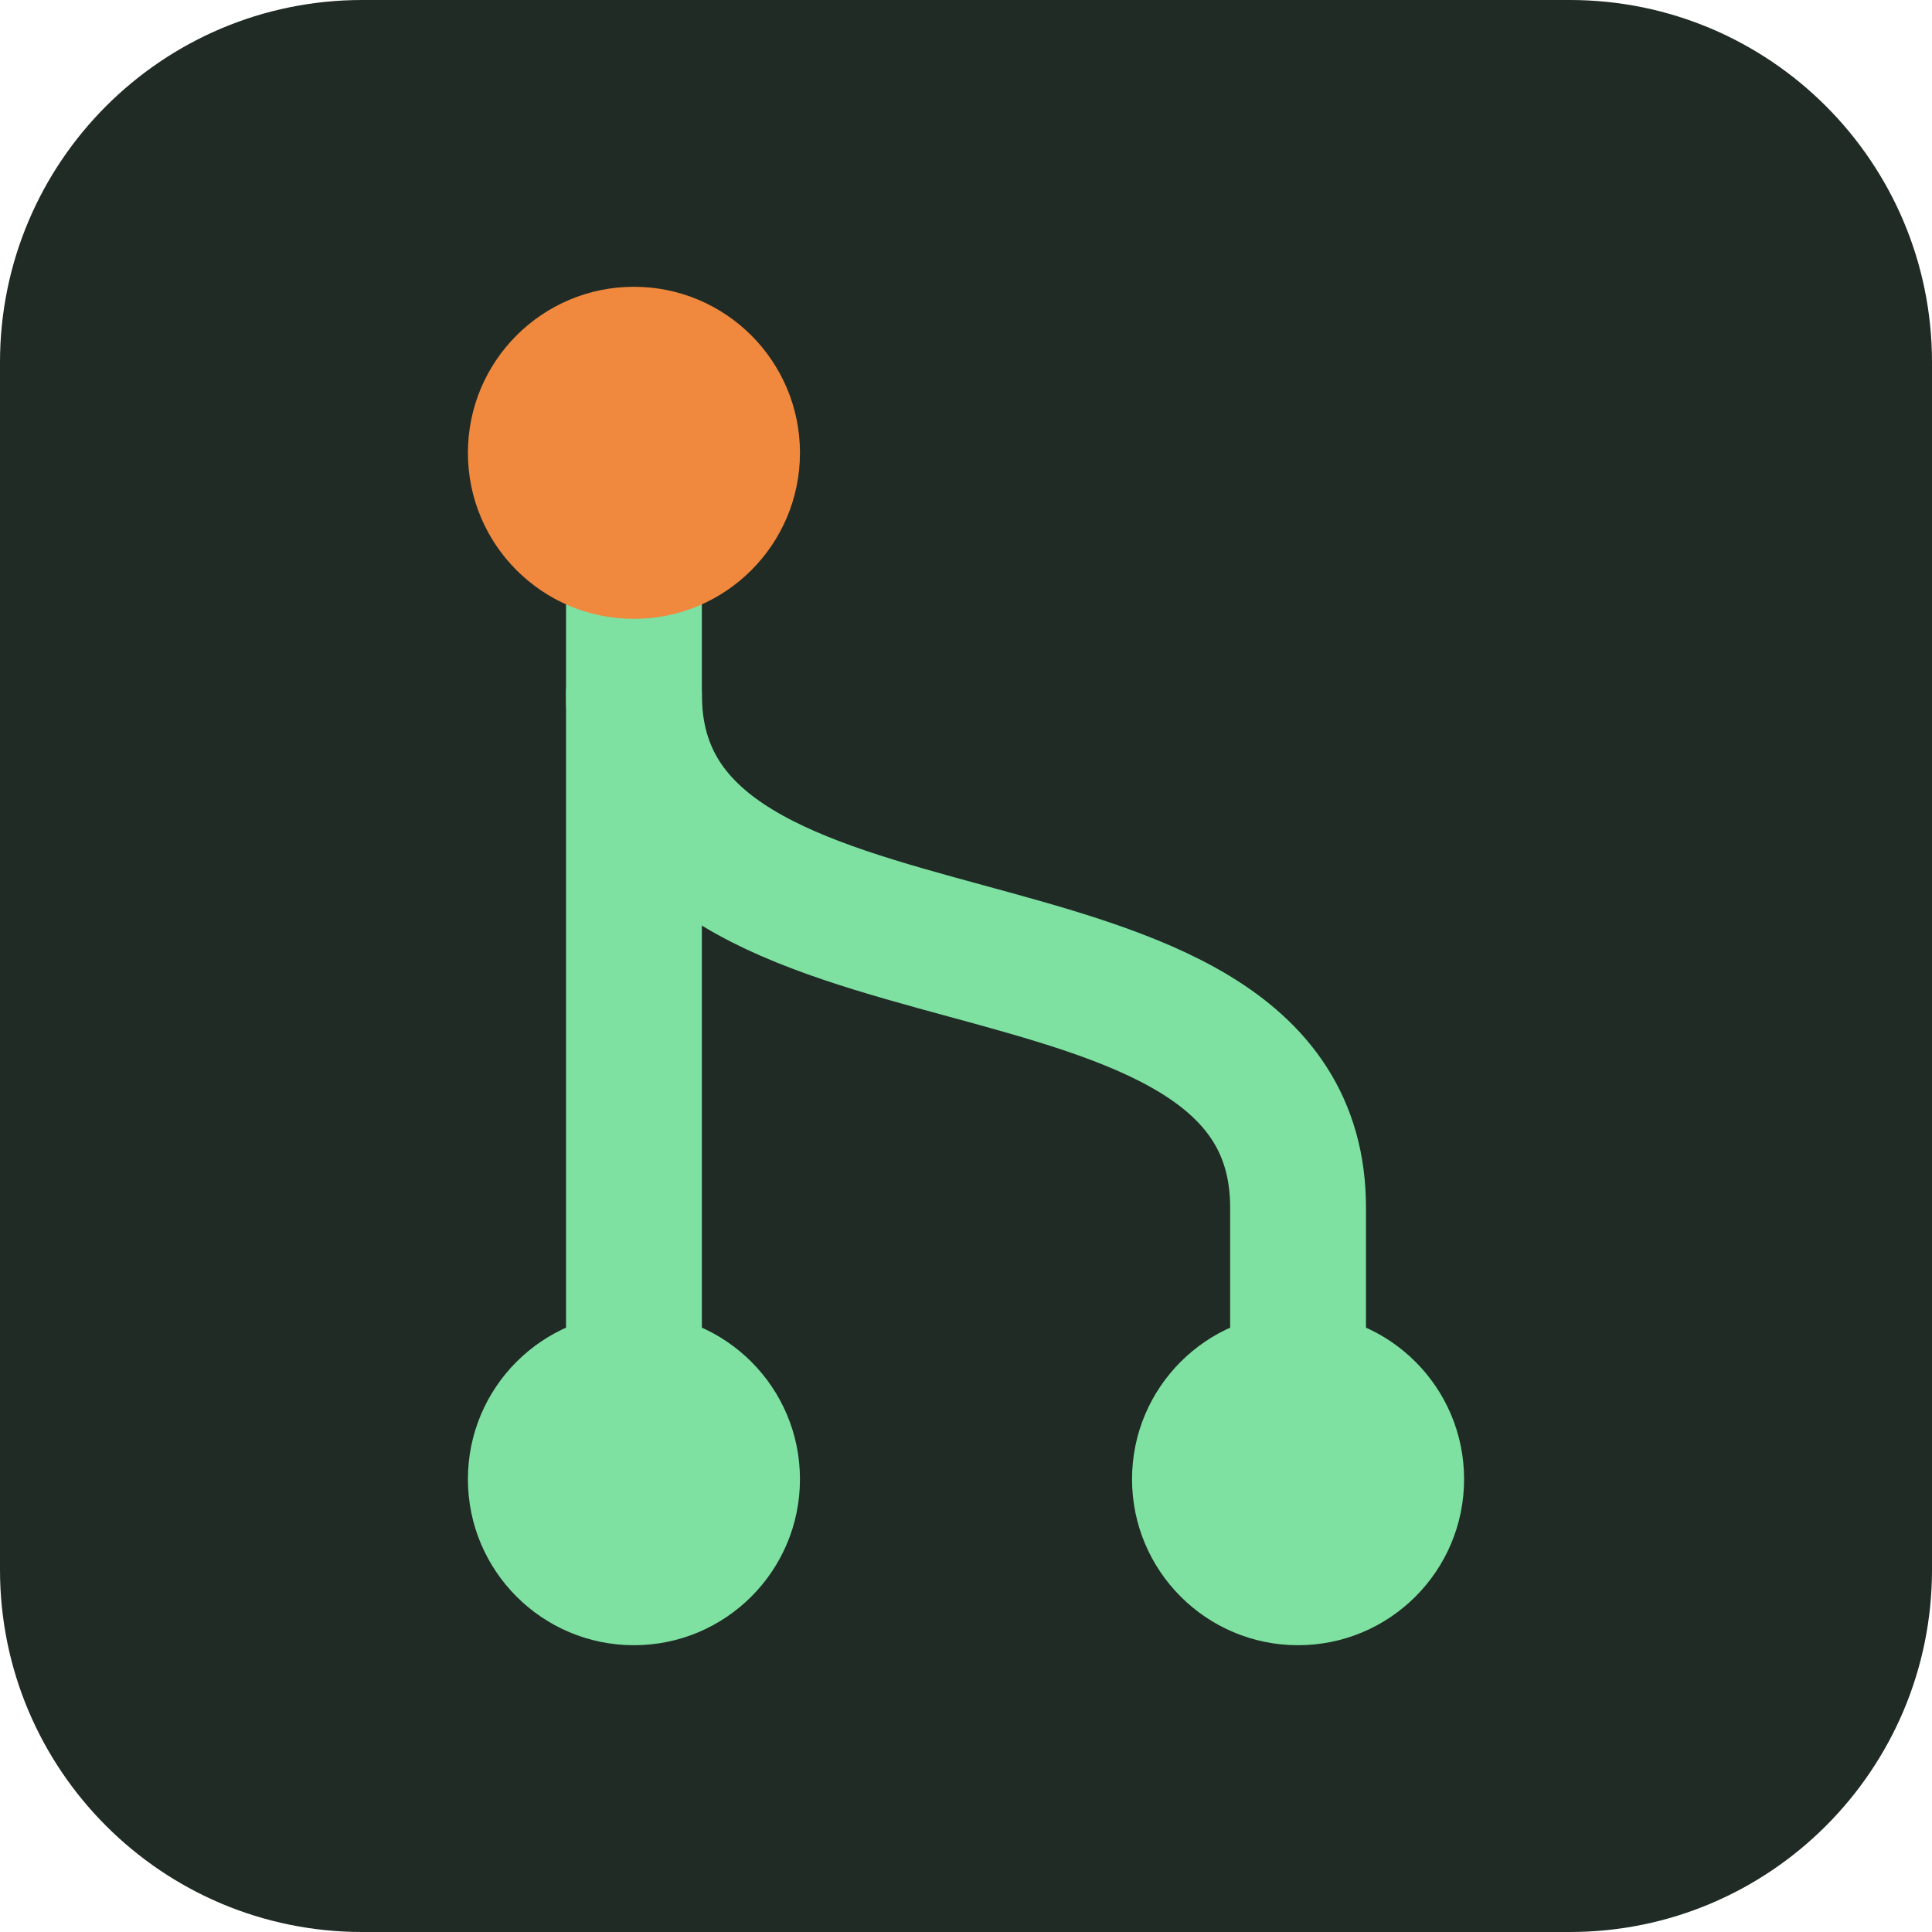
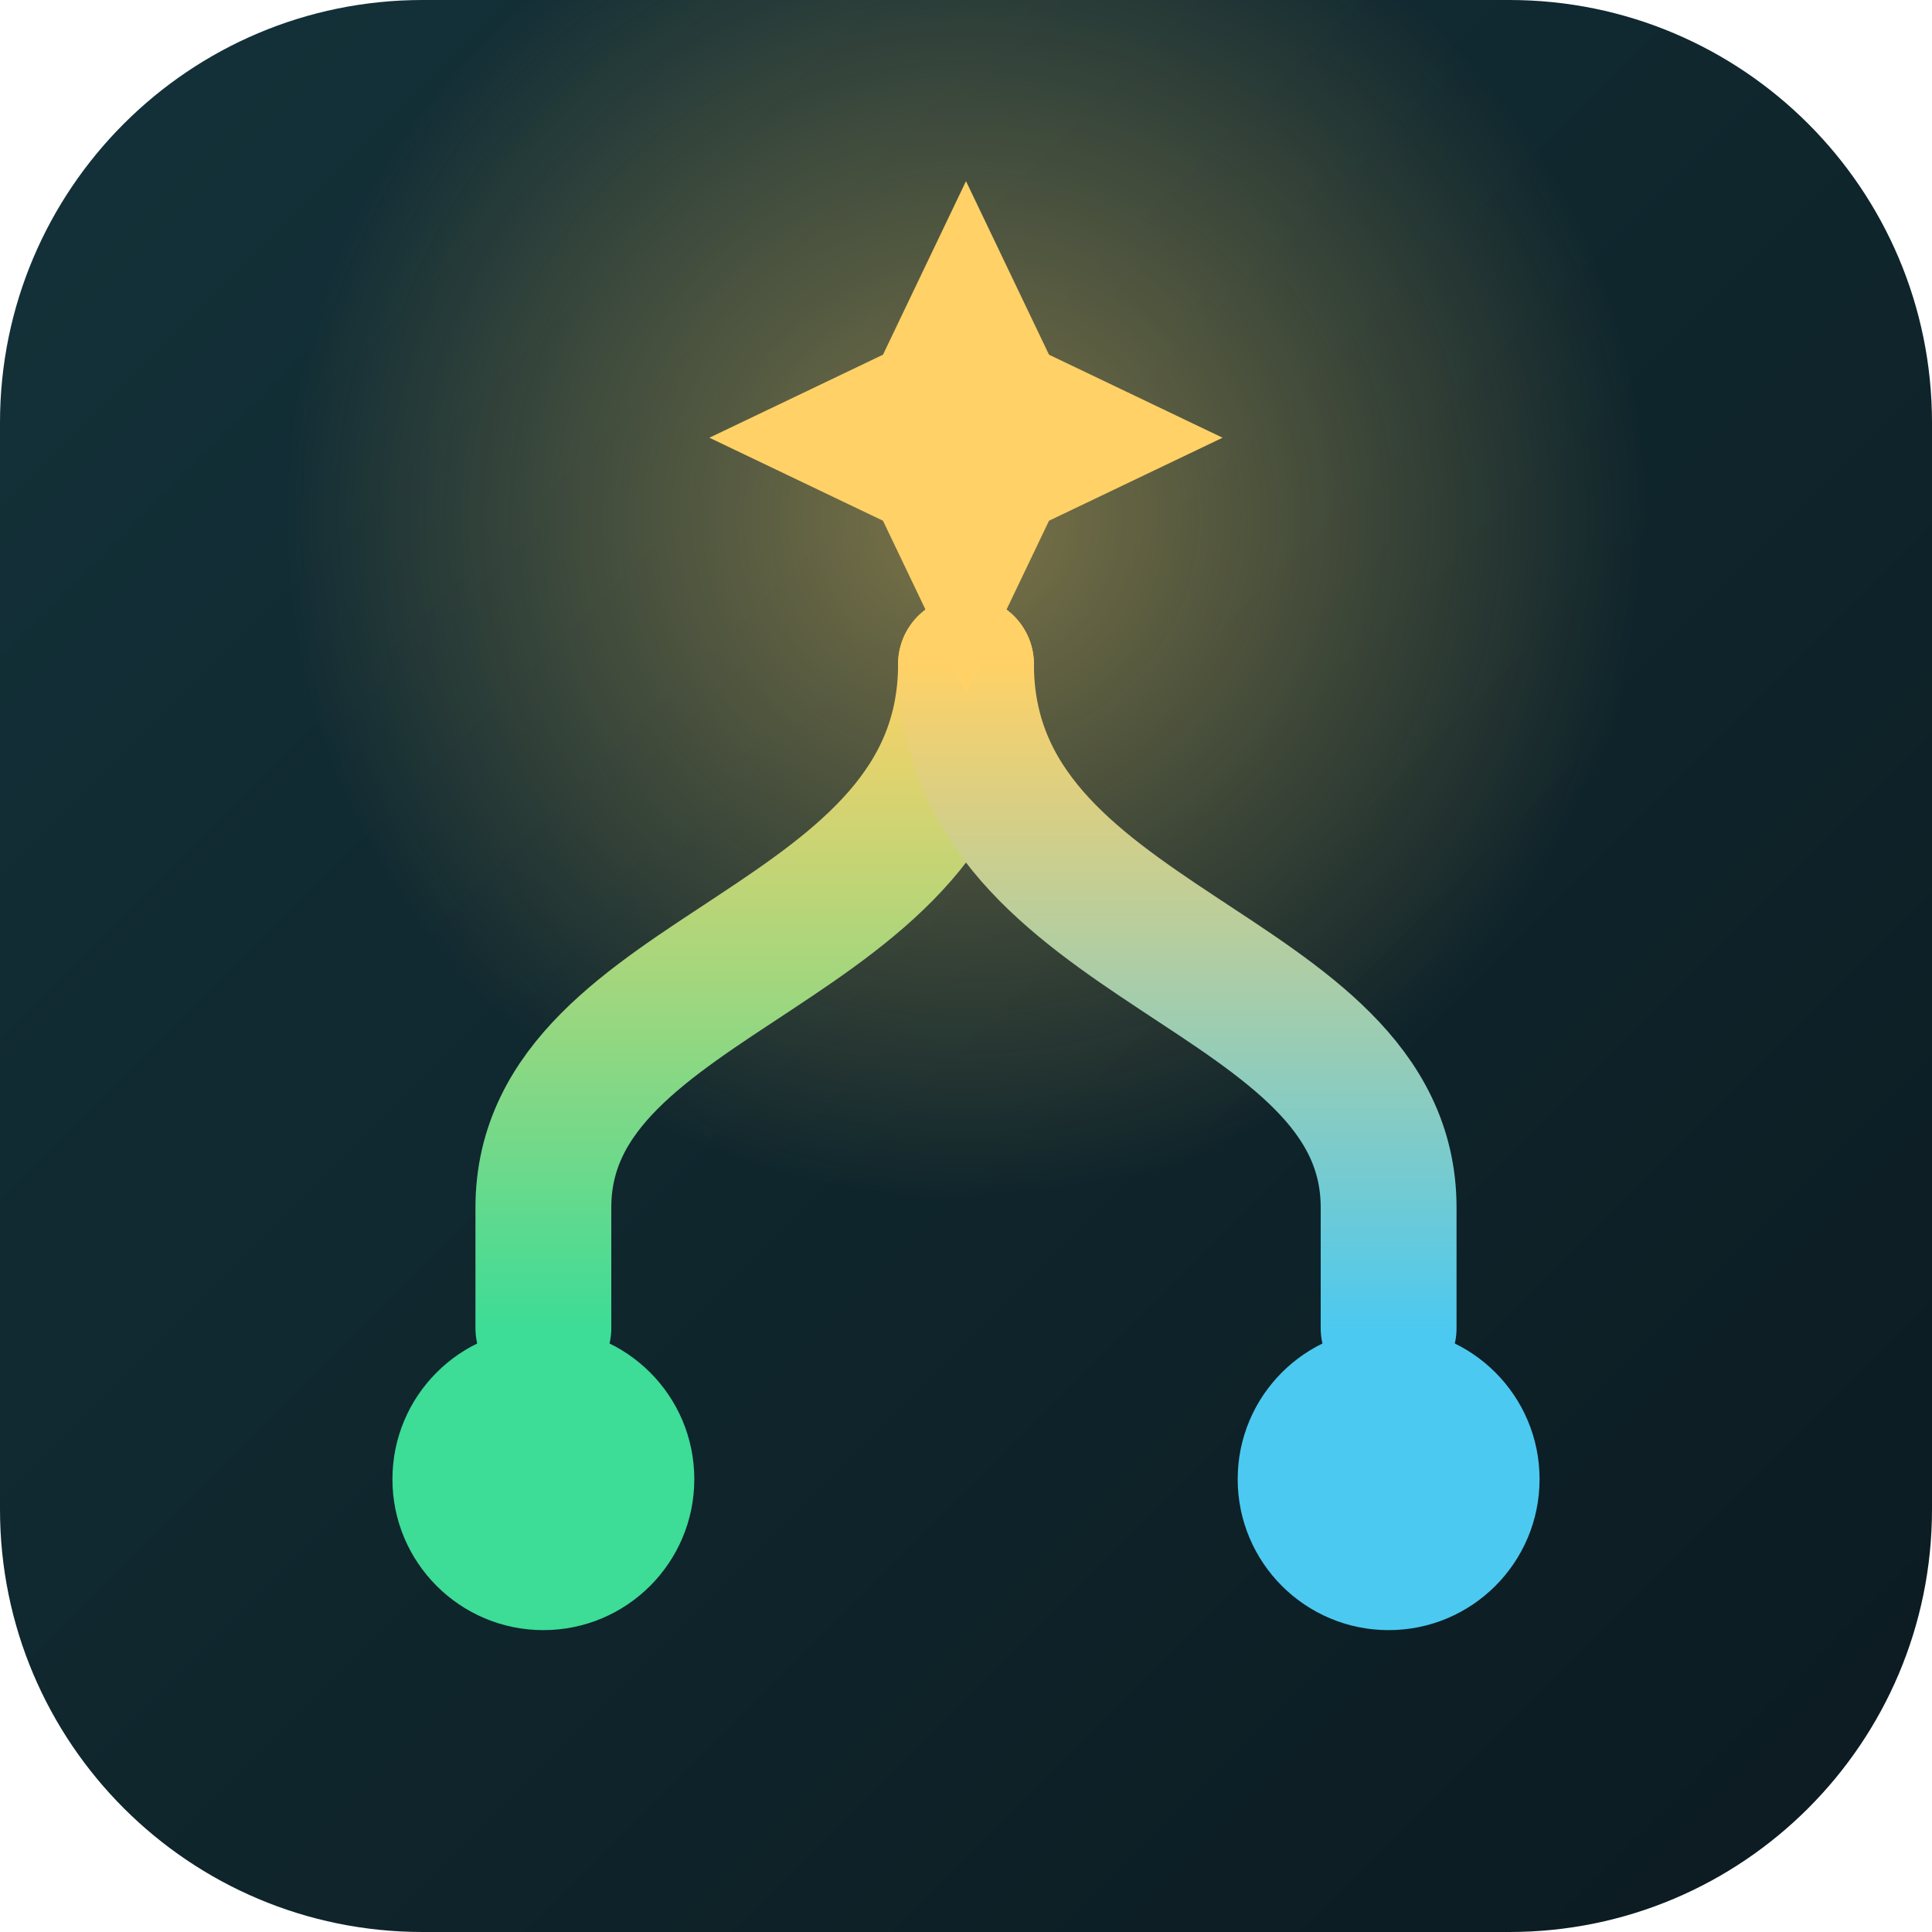
- <svg xmlns="http://www.w3.org/2000/svg" viewBox="0 0 128 128">
-   <rect width="128" height="128" rx="24" fill="#1f2b24" />
-   <path d="M42 30v68" fill="none" stroke="#7ee0a1" stroke-width="9" stroke-linecap="round" />
-   <path d="M42 46c0 22 44 12 44 34v18" fill="none" stroke="#7ee0a1" stroke-width="9" stroke-linecap="round" />
-   <circle cx="42" cy="30" r="11" fill="#f0883e" />
-   <circle cx="42" cy="98" r="11" fill="#7ee0a1" />
-   <circle cx="86" cy="98" r="11" fill="#7ee0a1" />
+ <svg xmlns="http://www.w3.org/2000/svg" width="128" height="128" viewBox="0 0 128 128">
+   <defs>
+     <linearGradient id="g" x1="0" y1="0" x2="1" y2="1">
+       <stop offset="0" stop-color="#14323a" />
+       <stop offset="1" stop-color="#0b1a20" />
+     </linearGradient>
+     <linearGradient id="l1" x1="0" y1="1" x2="0" y2="0">
+       <stop offset="0" stop-color="#3ddc97" />
+       <stop offset="1" stop-color="#ffd166" />
+     </linearGradient>
+     <linearGradient id="l2" x1="0" y1="1" x2="0" y2="0">
+       <stop offset="0" stop-color="#4cc9f0" />
+       <stop offset="1" stop-color="#ffd166" />
+     </linearGradient>
+     <radialGradient id="glow" cx="0.5" cy="0.27" r="0.35">
+       <stop offset="0" stop-color="#ffd166" stop-opacity="0.45" />
+       <stop offset="1" stop-color="#ffd166" stop-opacity="0" />
+     </radialGradient>
+   </defs>
+   <rect width="128" height="128" rx="28" fill="url(#g)" />
+   <rect width="128" height="128" rx="28" fill="url(#glow)" />
+   <path d="M36 88v-8c0-16 28-17 28-36" fill="none" stroke="url(#l1)" stroke-width="9" stroke-linecap="round" />
+   <path d="M92 88v-8c0-16-28-17-28-36" fill="none" stroke="url(#l2)" stroke-width="9" stroke-linecap="round" />
+   <circle cx="36" cy="98" r="10" fill="#3ddc97" />
+   <circle cx="92" cy="98" r="10" fill="#4cc9f0" />
+   <path d="M64 12l5.5 11.5L81 29l-11.5 5.5L64 46l-5.5-11.5L47 29l11.5-5.5z" fill="#ffd166" />
</svg>
